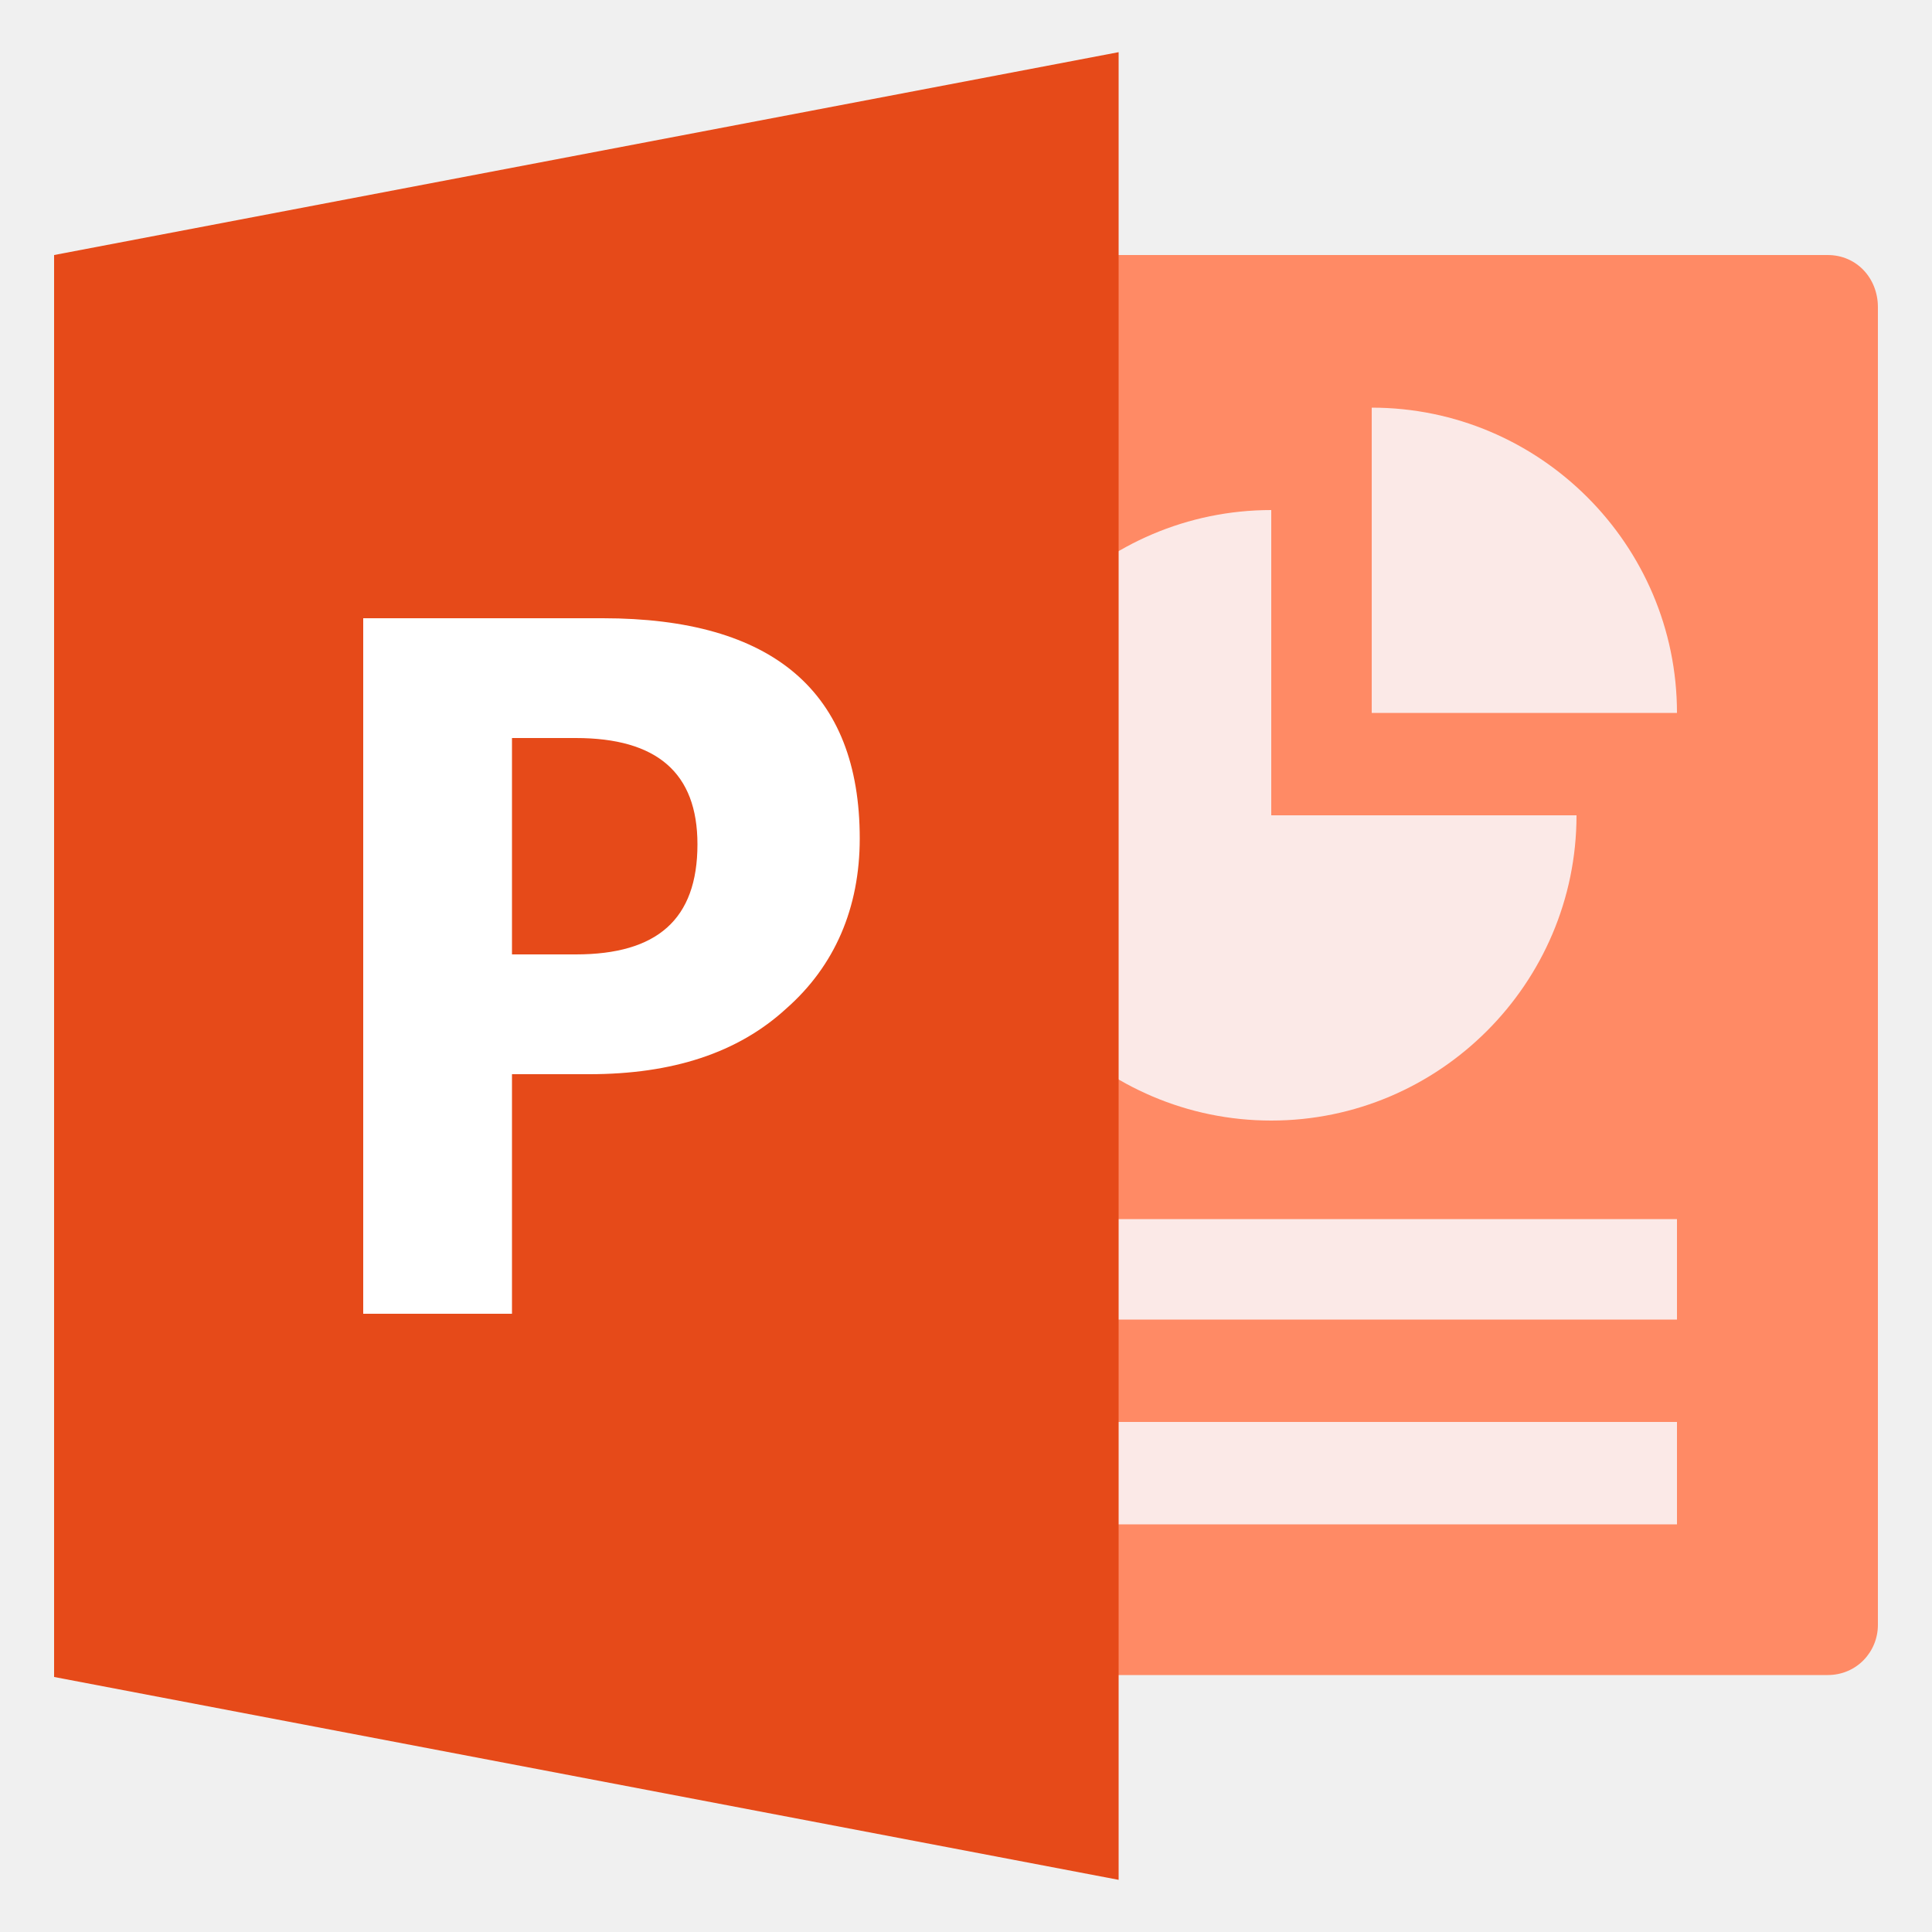
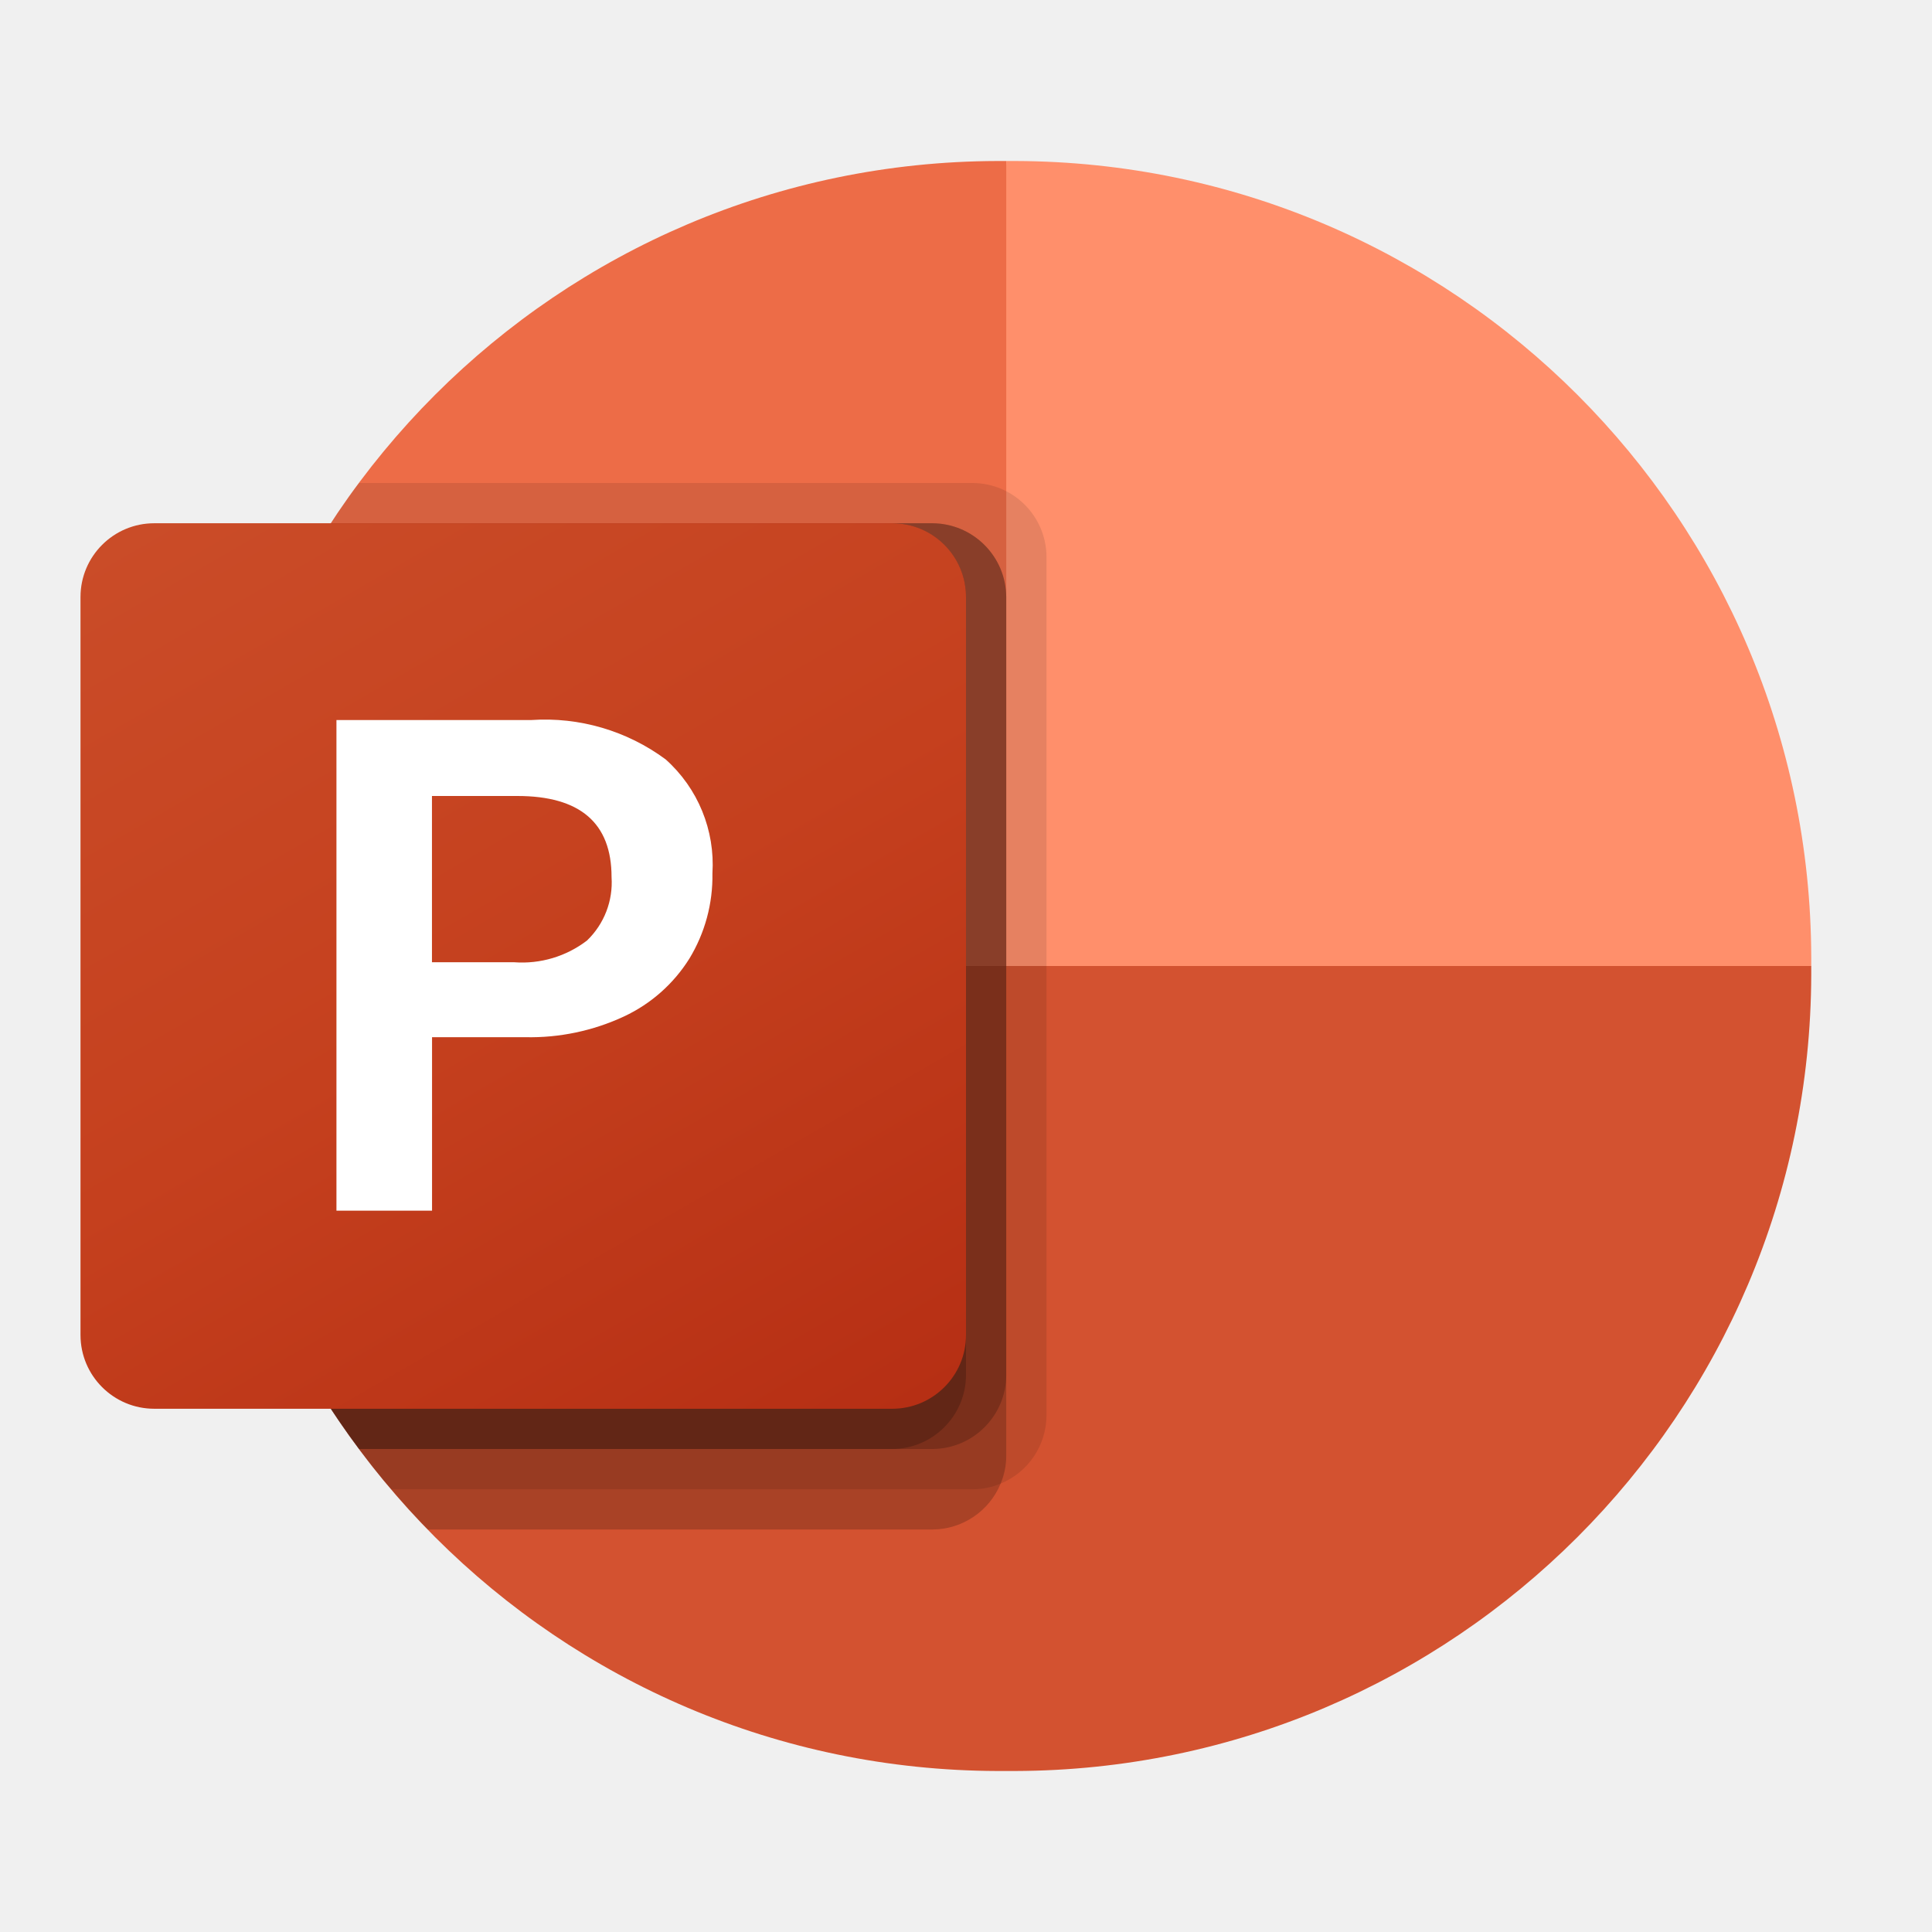
- <svg xmlns="http://www.w3.org/2000/svg" t="1791878457689" class="icon" viewBox="0 0 1024 1024" version="1.1" p-id="21431" width="200" height="200">
-   <path d="M968.704 135.168h-430.08v752.64h430.08c15.36 0 26.624-12.288 26.624-26.624V162.816c0-15.36-11.264-27.648-26.624-27.648z" fill="#FF8A65" p-id="21432" />
-   <path d="M512 646.144h376.832v53.248H512z m0 107.52h376.832v54.272H512z m161.792-483.328c-89.088 0-161.792 72.704-161.792 161.792C512 521.216 584.704 593.92 673.792 593.92s161.792-72.704 161.792-161.792H673.792V270.336z" fill="#FBE9E7" p-id="21433" />
-   <path d="M727.04 216.064v161.792h161.792c0-89.088-72.704-161.792-161.792-161.792z" fill="#FBE9E7" p-id="21434" />
-   <path d="M592.896 996.352L28.672 888.832V135.168L592.896 27.648z" fill="#E64A19" p-id="21435" />
-   <path d="M319.488 327.68H192.512v368.64h78.848V569.344h40.96c44.032 0 78.848-11.264 104.448-34.816 25.6-22.528 38.912-53.248 38.912-90.112C455.68 366.592 409.6 327.68 319.488 327.68z m-14.336 178.176h-33.792V391.168h33.792c43.008 0 64.512 18.432 64.512 56.32 0 39.936-21.504 58.368-64.512 58.368z" fill="#FFFFFF" p-id="21436" />
+ <svg xmlns="http://www.w3.org/2000/svg" viewBox="0 0 48 48">
+   <defs>
+     <linearGradient id="ppt-a" x1="5.822" y1="11.568" x2="20.178" y2="36.432" gradientUnits="userSpaceOnUse">
+       <stop offset="0" stop-color="#ca4c28" />
+       <stop offset=".5" stop-color="#c5401e" />
+       <stop offset="1" stop-color="#b62f14" />
+     </linearGradient>
+   </defs>
+   <path d="M28 26L25 4h-.224A19.834 19.834 0 0 0 5 23.776V24z" fill="#ed6c47" />
+   <path d="M25.224 4H25v20l10 4 10-4v-.224A19.834 19.834 0 0 0 25.224 4z" fill="#ff8f6b" />
+   <path d="M45 24v.22A19.837 19.837 0 0 1 25.22 44h-.44A19.837 19.837 0 0 1 5 24.22V24z" fill="#d35230" />
+   <path fill="none" d="M0 0h48v48H0z" />
+   <path d="M26 13.83v21.34a1.841 1.841 0 0 1-1.14 1.69 1.772 1.772 0 0 1-.69.14H9.72c-.28-.32-.55-.66-.8-1A19.614 19.614 0 0 1 5 24.22v-.44A19.555 19.555 0 0 1 8.22 13c.22-.34.45-.68.7-1h15.25A1.844 1.844 0 0 1 26 13.83z" opacity=".1" />
+   <path d="M25 14.83v21.34a1.772 1.772 0 0 1-.14.69A1.841 1.841 0 0 1 23.17 38H10.63a17.1 17.1 0 0 1-.91-1c-.28-.32-.55-.66-.8-1A19.614 19.614 0 0 1 5 24.22v-.44A19.555 19.555 0 0 1 8.22 13h14.95A1.844 1.844 0 0 1 25 14.83z" opacity=".2" />
+   <path d="M25 14.83v19.34A1.844 1.844 0 0 1 23.17 36H8.92A19.614 19.614 0 0 1 5 24.22v-.44A19.555 19.555 0 0 1 8.22 13h14.95A1.844 1.844 0 0 1 25 14.83z" opacity=".2" />
+   <path d="M24 14.83v19.34A1.844 1.844 0 0 1 22.17 36H8.92A19.614 19.614 0 0 1 5 24.22v-.44A19.555 19.555 0 0 1 8.22 13h13.95A1.844 1.844 0 0 1 24 14.83z" opacity=".2" />
+   <rect x="2" y="13" width="22" height="22" rx="1.833" fill="url(#ppt-a)" />
+   <path d="M13.2 17.889a5.039 5.039 0 0 1 3.338.978A3.5 3.5 0 0 1 17.7 21.7a3.942 3.942 0 0 1-.573 2.117 3.829 3.829 0 0 1-1.627 1.438 5.524 5.524 0 0 1-2.447.514h-2.319v4.31H8.359v-12.19zm-2.468 6.018h2.044a2.654 2.654 0 0 0 1.807-.539 2 2 0 0 0 .611-1.577q0-2.015-2.342-2.015h-2.12z" fill="#fff" />
</svg>
